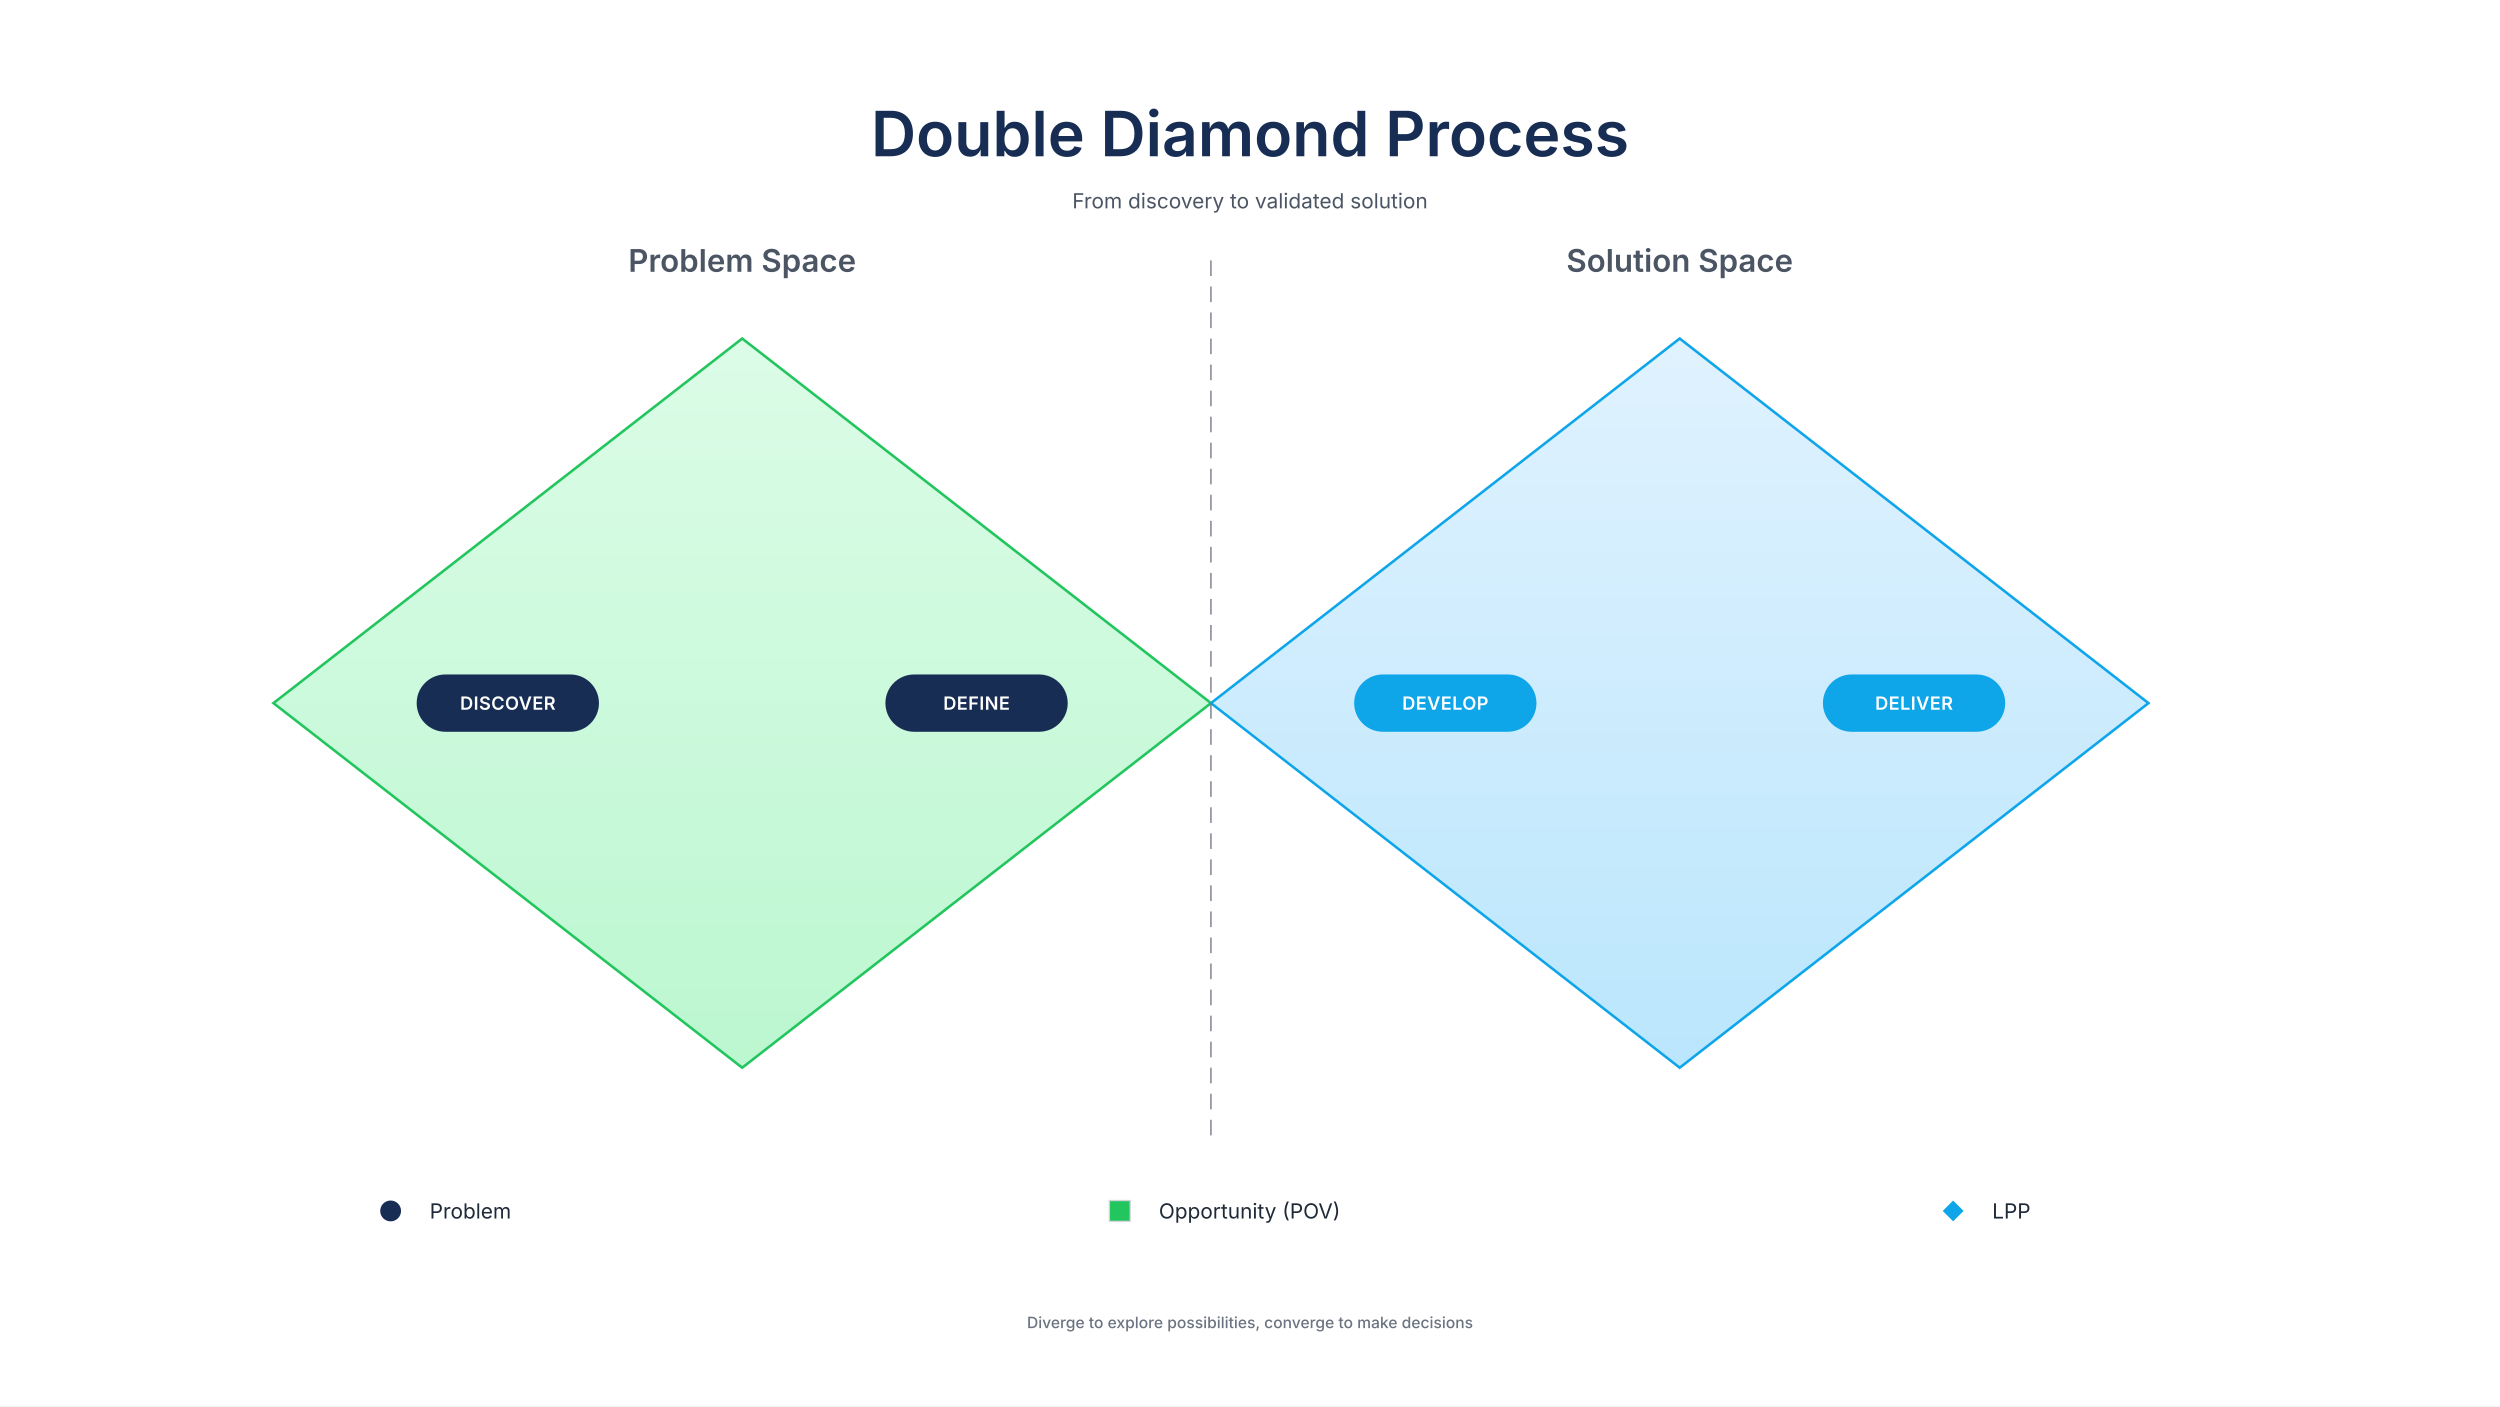
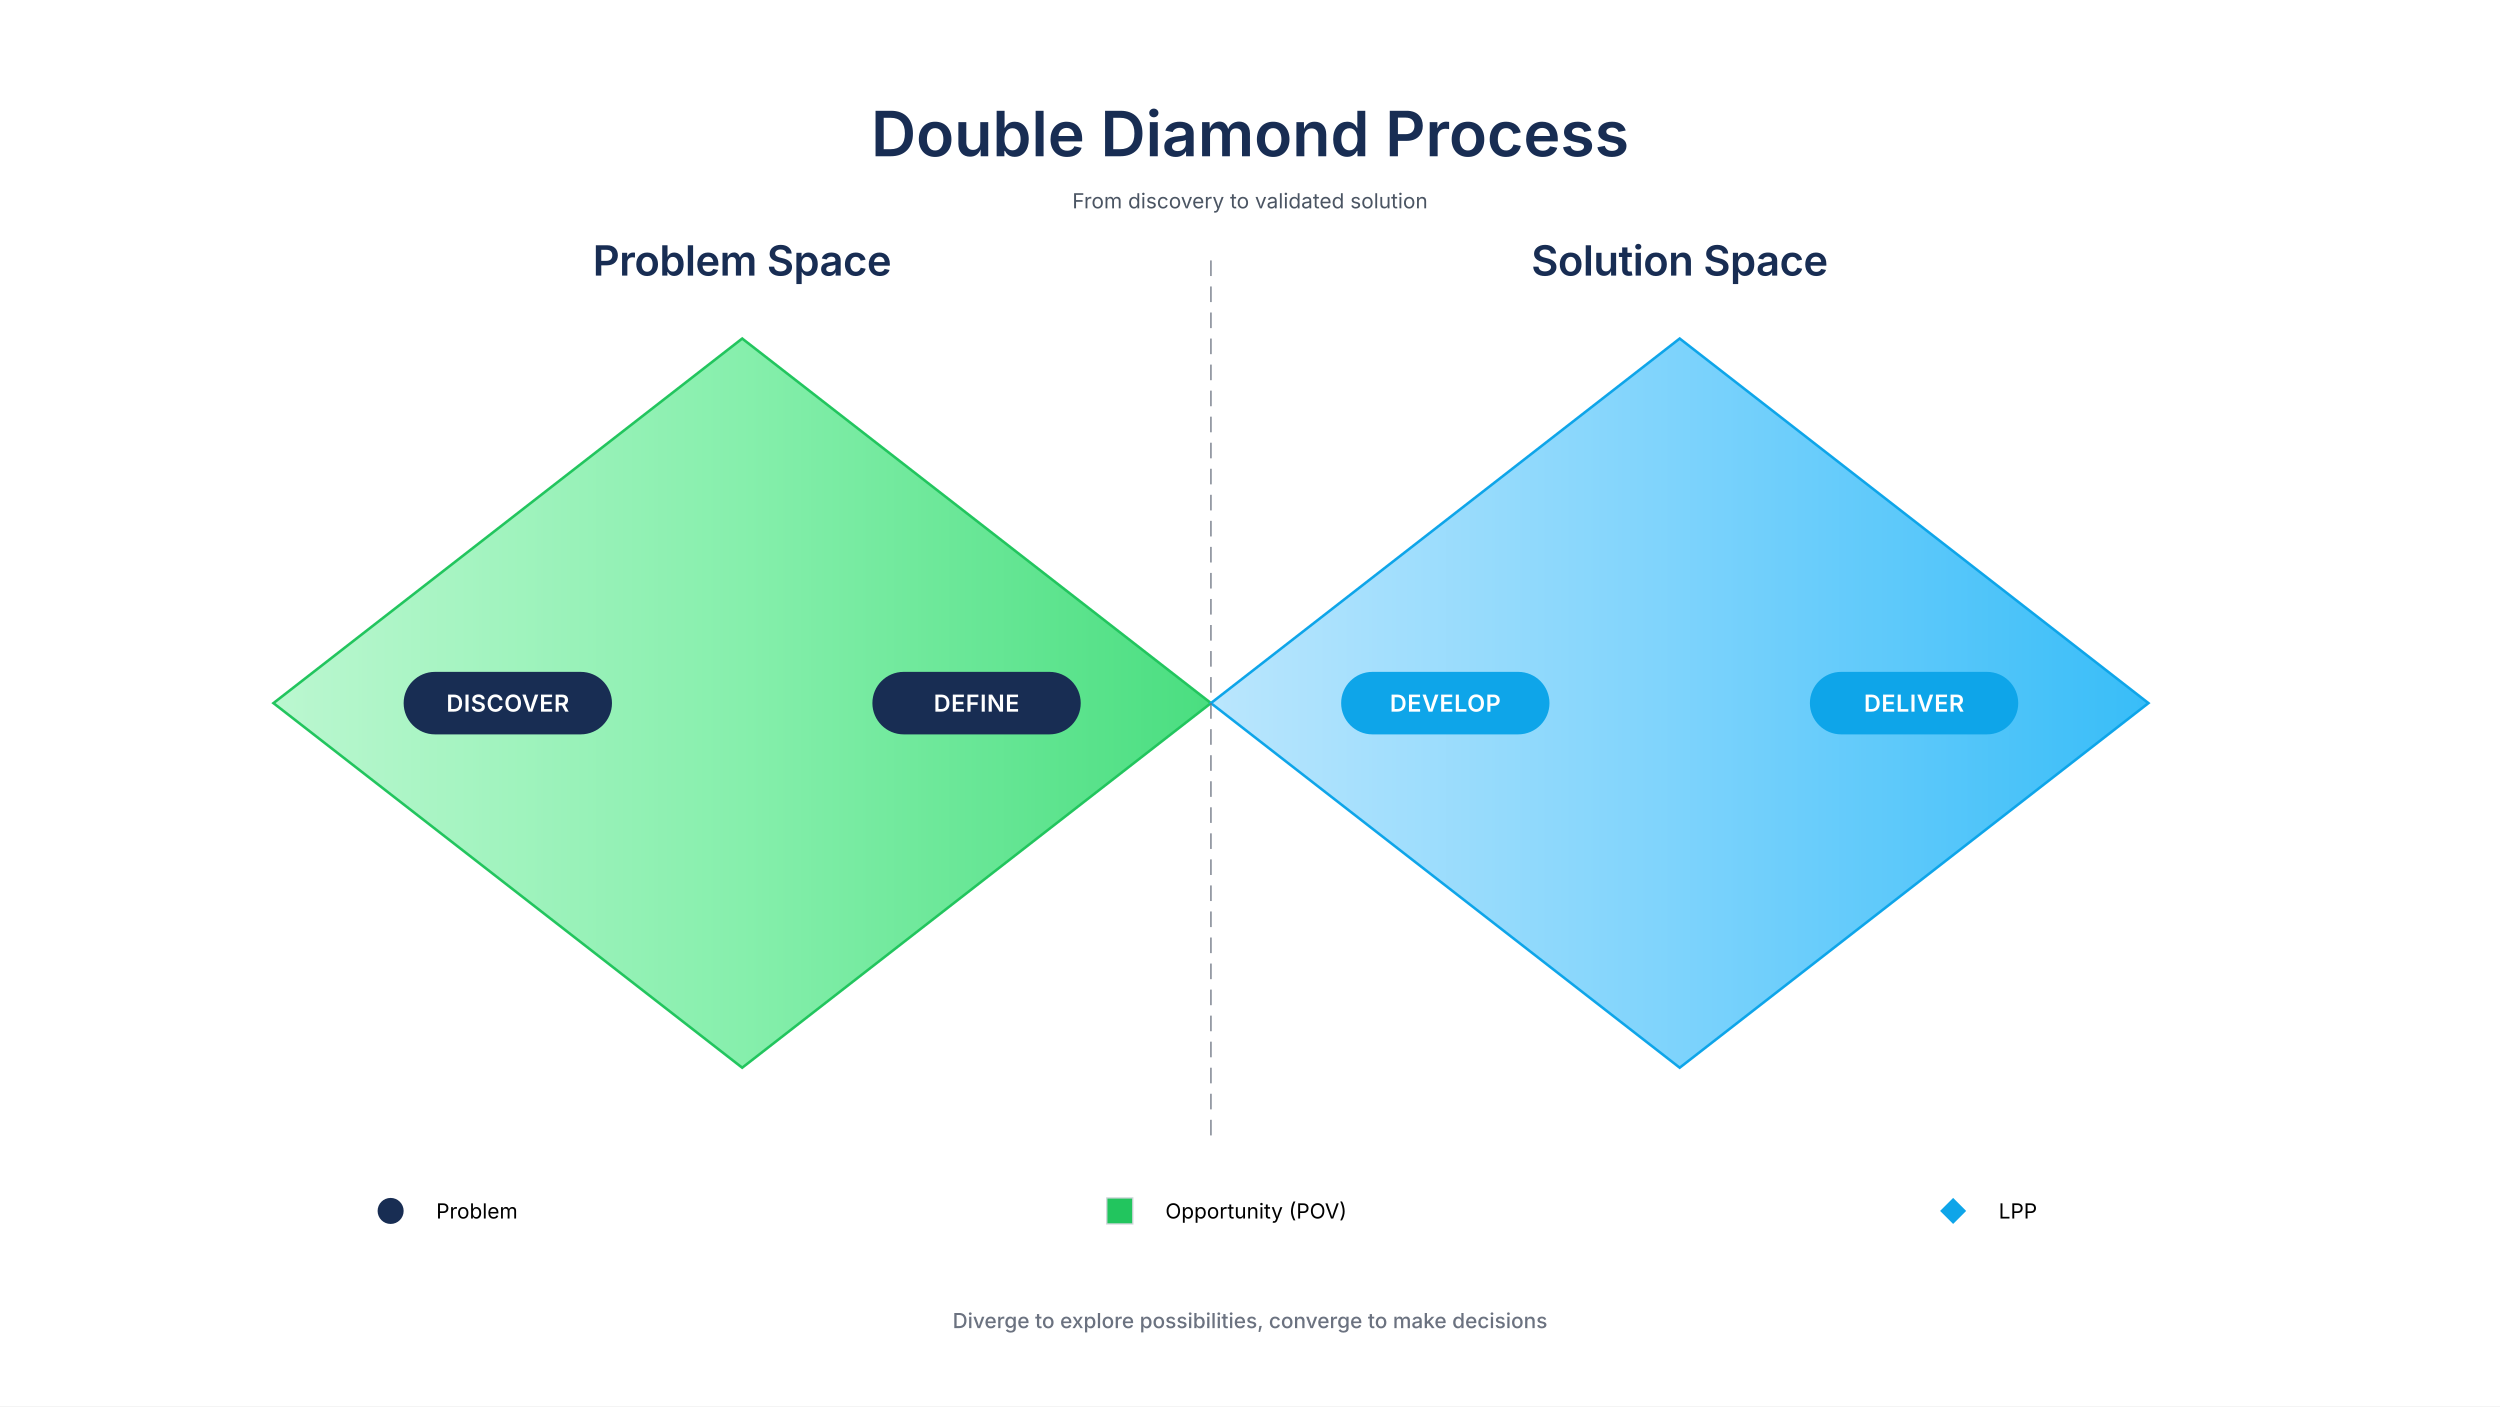
<svg xmlns="http://www.w3.org/2000/svg" version="1.1" viewBox="0 0 1920 1080" width="1920" height="1080">
  <defs>
-     <linearGradient id="problemGradient" x1="50%" y1="0%" x2="50%" y2="100%">
-       <stop offset="0%" stop-color="#DCFCE7" />
-       <stop offset="100%" stop-color="#BBF7D0" />
+     <linearGradient id="problemGradient" x1="0%" y1="50%" x2="100%" y2="50%">
+       <stop offset="0%" stop-color="#BBF7D0" />
+       <stop offset="50%" stop-color="#86EFAC" />
+       <stop offset="100%" stop-color="#4ADE80" />
    </linearGradient>
-     <linearGradient id="solutionGradient" x1="50%" y1="0%" x2="50%" y2="100%">
-       <stop offset="0%" stop-color="#E0F2FE" />
-       <stop offset="100%" stop-color="#BAE6FD" />
+     <linearGradient id="solutionGradient" x1="0%" y1="50%" x2="100%" y2="50%">
+       <stop offset="0%" stop-color="#BAE6FD" />
+       <stop offset="50%" stop-color="#7DD3FC" />
+       <stop offset="100%" stop-color="#38BDF8" />
    </linearGradient>
    <marker id="arrow-arrow" markerWidth="12" markerHeight="12" refX="10" refY="6" orient="auto" markerUnits="userSpaceOnUse">
      <path d="M0,0 L0,12 L12,6 z" fill="#182D53" />
    </marker>
    <marker id="arrow-arrowAccent" markerWidth="12" markerHeight="12" refX="10" refY="6" orient="auto" markerUnits="userSpaceOnUse">
      <path d="M0,0 L0,12 L12,6 z" fill="#22C55E" />
    </marker>
    <marker id="arrow-arrowMuted" markerWidth="10" markerHeight="10" refX="8" refY="5" orient="auto" markerUnits="userSpaceOnUse">
      <path d="M0,0 L0,10 L10,5 z" fill="#6B7280" />
    </marker>
    <marker id="arrow-curved" markerWidth="12" markerHeight="12" refX="10" refY="6" orient="auto" markerUnits="userSpaceOnUse">
      <path d="M0,0 L0,12 L12,6 z" fill="#182D53" />
    </marker>
  </defs>
  <rect width="1920" height="1080" fill="#FFFFFF" />
  <g id="shapes">
    <path id="problem-diamond" d="M 210,540 L 570,260 L 930,540 L 570,820 Z" fill="url(#problemGradient)" stroke="#22C55E" stroke-width="2" />
    <path id="solution-diamond" d="M 930,540 L 1290,260 L 1650,540 L 1290,820 Z" fill="url(#solutionGradient)" stroke="#0EA5E9" stroke-width="2" />
    <line id="divider-center" x1="930" y1="200" x2="930" y2="880" stroke="#6B7280" stroke-width="1" stroke-dasharray="12,8" />
  </g>
  <g id="nodes">
    <g id="problem-space-label" transform="translate(570, 200)">
-       <text x="0" y="0" text-anchor="middle" dominant-baseline="central" font-family="'Manrope', system-ui, -apple-system, sans-serif" font-size="24" font-weight="600" fill="#4B5563">Problem Space</text>
+       <text x="0" y="0" text-anchor="middle" dominant-baseline="central" font-family="'Manrope', system-ui, -apple-system, sans-serif" font-size="32" font-weight="600" fill="#182D53" letter-spacing="-0.01em">Problem Space</text>
    </g>
    <g id="solution-space-label" transform="translate(1290, 200)">
-       <text x="0" y="0" text-anchor="middle" dominant-baseline="central" font-family="'Manrope', system-ui, -apple-system, sans-serif" font-size="24" font-weight="600" fill="#4B5563">Solution Space</text>
+       <text x="0" y="0" text-anchor="middle" dominant-baseline="central" font-family="'Manrope', system-ui, -apple-system, sans-serif" font-size="32" font-weight="600" fill="#182D53" letter-spacing="-0.01em">Solution Space</text>
    </g>
    <g id="discover" transform="translate(390, 540)">
-       <rect x="-70" y="-22" width="140" height="44" fill="#182D53" rx="22" />
-       <text x="0" y="0" text-anchor="middle" dominant-baseline="central" font-family="'Manrope', system-ui, -apple-system, sans-serif" font-size="14" font-weight="600" fill="#FFFFFF" letter-spacing="0.02em">DISCOVER</text>
+       <rect x="-80" y="-24" width="160" height="48" fill="#182D53" rx="24" />
+       <text x="0" y="0" text-anchor="middle" dominant-baseline="central" font-family="'Manrope', system-ui, -apple-system, sans-serif" font-size="18" font-weight="600" fill="#FFFFFF" letter-spacing="0.02em">DISCOVER</text>
    </g>
    <g id="define" transform="translate(750, 540)">
-       <rect x="-70" y="-22" width="140" height="44" fill="#182D53" rx="22" />
-       <text x="0" y="0" text-anchor="middle" dominant-baseline="central" font-family="'Manrope', system-ui, -apple-system, sans-serif" font-size="14" font-weight="600" fill="#FFFFFF" letter-spacing="0.02em">DEFINE</text>
+       <rect x="-80" y="-24" width="160" height="48" fill="#182D53" rx="24" />
+       <text x="0" y="0" text-anchor="middle" dominant-baseline="central" font-family="'Manrope', system-ui, -apple-system, sans-serif" font-size="18" font-weight="600" fill="#FFFFFF" letter-spacing="0.02em">DEFINE</text>
    </g>
    <g id="develop" transform="translate(1110, 540)">
-       <rect x="-70" y="-22" width="140" height="44" fill="#0EA5E9" rx="22" />
-       <text x="0" y="0" text-anchor="middle" dominant-baseline="central" font-family="'Manrope', system-ui, -apple-system, sans-serif" font-size="14" font-weight="600" fill="#FFFFFF" letter-spacing="0.02em">DEVELOP</text>
+       <rect x="-80" y="-24" width="160" height="48" fill="#0EA5E9" rx="24" />
+       <text x="0" y="0" text-anchor="middle" dominant-baseline="central" font-family="'Manrope', system-ui, -apple-system, sans-serif" font-size="18" font-weight="600" fill="#FFFFFF" letter-spacing="0.02em">DEVELOP</text>
    </g>
    <g id="deliver" transform="translate(1470, 540)">
-       <rect x="-70" y="-22" width="140" height="44" fill="#0EA5E9" rx="22" />
-       <text x="0" y="0" text-anchor="middle" dominant-baseline="central" font-family="'Manrope', system-ui, -apple-system, sans-serif" font-size="14" font-weight="600" fill="#FFFFFF" letter-spacing="0.02em">DELIVER</text>
+       <rect x="-80" y="-24" width="160" height="48" fill="#0EA5E9" rx="24" />
+       <text x="0" y="0" text-anchor="middle" dominant-baseline="central" font-family="'Manrope', system-ui, -apple-system, sans-serif" font-size="18" font-weight="600" fill="#FFFFFF" letter-spacing="0.02em">DELIVER</text>
    </g>
    <g id="start-marker" transform="translate(300, 930)">
-       <circle cx="0" cy="0" r="8" fill="#182D53" />
+       <circle cx="0" cy="0" r="10" fill="#182D53" />
    </g>
-     <g id="start-label" transform="translate(330, 930)">
-       <text x="0" y="0" text-anchor="start" dominant-baseline="central" font-family="'Manrope', system-ui, -apple-system, sans-serif" font-size="16" font-weight="400" fill="#1F2937">Problem</text>
+     <g id="start-label" transform="translate(335, 930)">
+       <text x="0" y="0" text-anchor="start" dominant-baseline="central" font-family="'Manrope', system-ui, -apple-system, sans-serif" font-size="16" font-weight="400" fill="#000000">Problem</text>
    </g>
    <g id="mid-marker" transform="translate(860, 930)">
-       <rect x="-8" y="-8" width="16" height="16" fill="#22C55E" stroke="#D1D5DB" stroke-width="1" />
+       <rect x="-10" y="-10" width="20" height="20" fill="#22C55E" stroke="#D1D5DB" stroke-width="1" />
    </g>
-     <g id="mid-label" transform="translate(890, 930)">
-       <text x="0" y="0" text-anchor="start" dominant-baseline="central" font-family="'Manrope', system-ui, -apple-system, sans-serif" font-size="16" font-weight="400" fill="#1F2937">Opportunity (POV)</text>
+     <g id="mid-label" transform="translate(895, 930)">
+       <text x="0" y="0" text-anchor="start" dominant-baseline="central" font-family="'Manrope', system-ui, -apple-system, sans-serif" font-size="16" font-weight="400" fill="#000000">Opportunity (POV)</text>
    </g>
    <g id="end-marker" transform="translate(1500, 930)">
-       <polygon points="0,-8 8,0 0,8 -8,0" fill="#0EA5E9" />
+       <polygon points="0,-10 10,0 0,10 -10,0" fill="#0EA5E9" />
    </g>
-     <g id="end-label" transform="translate(1530, 930)">
-       <text x="0" y="0" text-anchor="start" dominant-baseline="central" font-family="'Manrope', system-ui, -apple-system, sans-serif" font-size="16" font-weight="400" fill="#1F2937">LPP</text>
+     <g id="end-label" transform="translate(1535, 930)">
+       <text x="0" y="0" text-anchor="start" dominant-baseline="central" font-family="'Manrope', system-ui, -apple-system, sans-serif" font-size="16" font-weight="400" fill="#000000">LPP</text>
    </g>
  </g>
  <g id="annotations">
    <text x="960" y="120" text-anchor="middle" font-family="'Manrope', system-ui, -apple-system, sans-serif" font-size="48" font-weight="600" fill="#182D53">Double Diamond Process</text>
    <text x="960" y="160" text-anchor="middle" font-family="'Manrope', system-ui, -apple-system, sans-serif" font-size="16" font-weight="400" fill="#4B5563">From discovery to validated solution</text>
-     <text x="960" y="1020" text-anchor="middle" font-family="'Manrope', system-ui, -apple-system, sans-serif" font-size="12" font-weight="500" fill="#6B7280">Diverge to explore possibilities, converge to make decisions</text>
+     <text x="960" y="1020" text-anchor="middle" font-family="'Manrope', system-ui, -apple-system, sans-serif" font-size="16" font-weight="500" fill="#6B7280">Diverge to explore possibilities, converge to make decisions</text>
  </g>
</svg>
